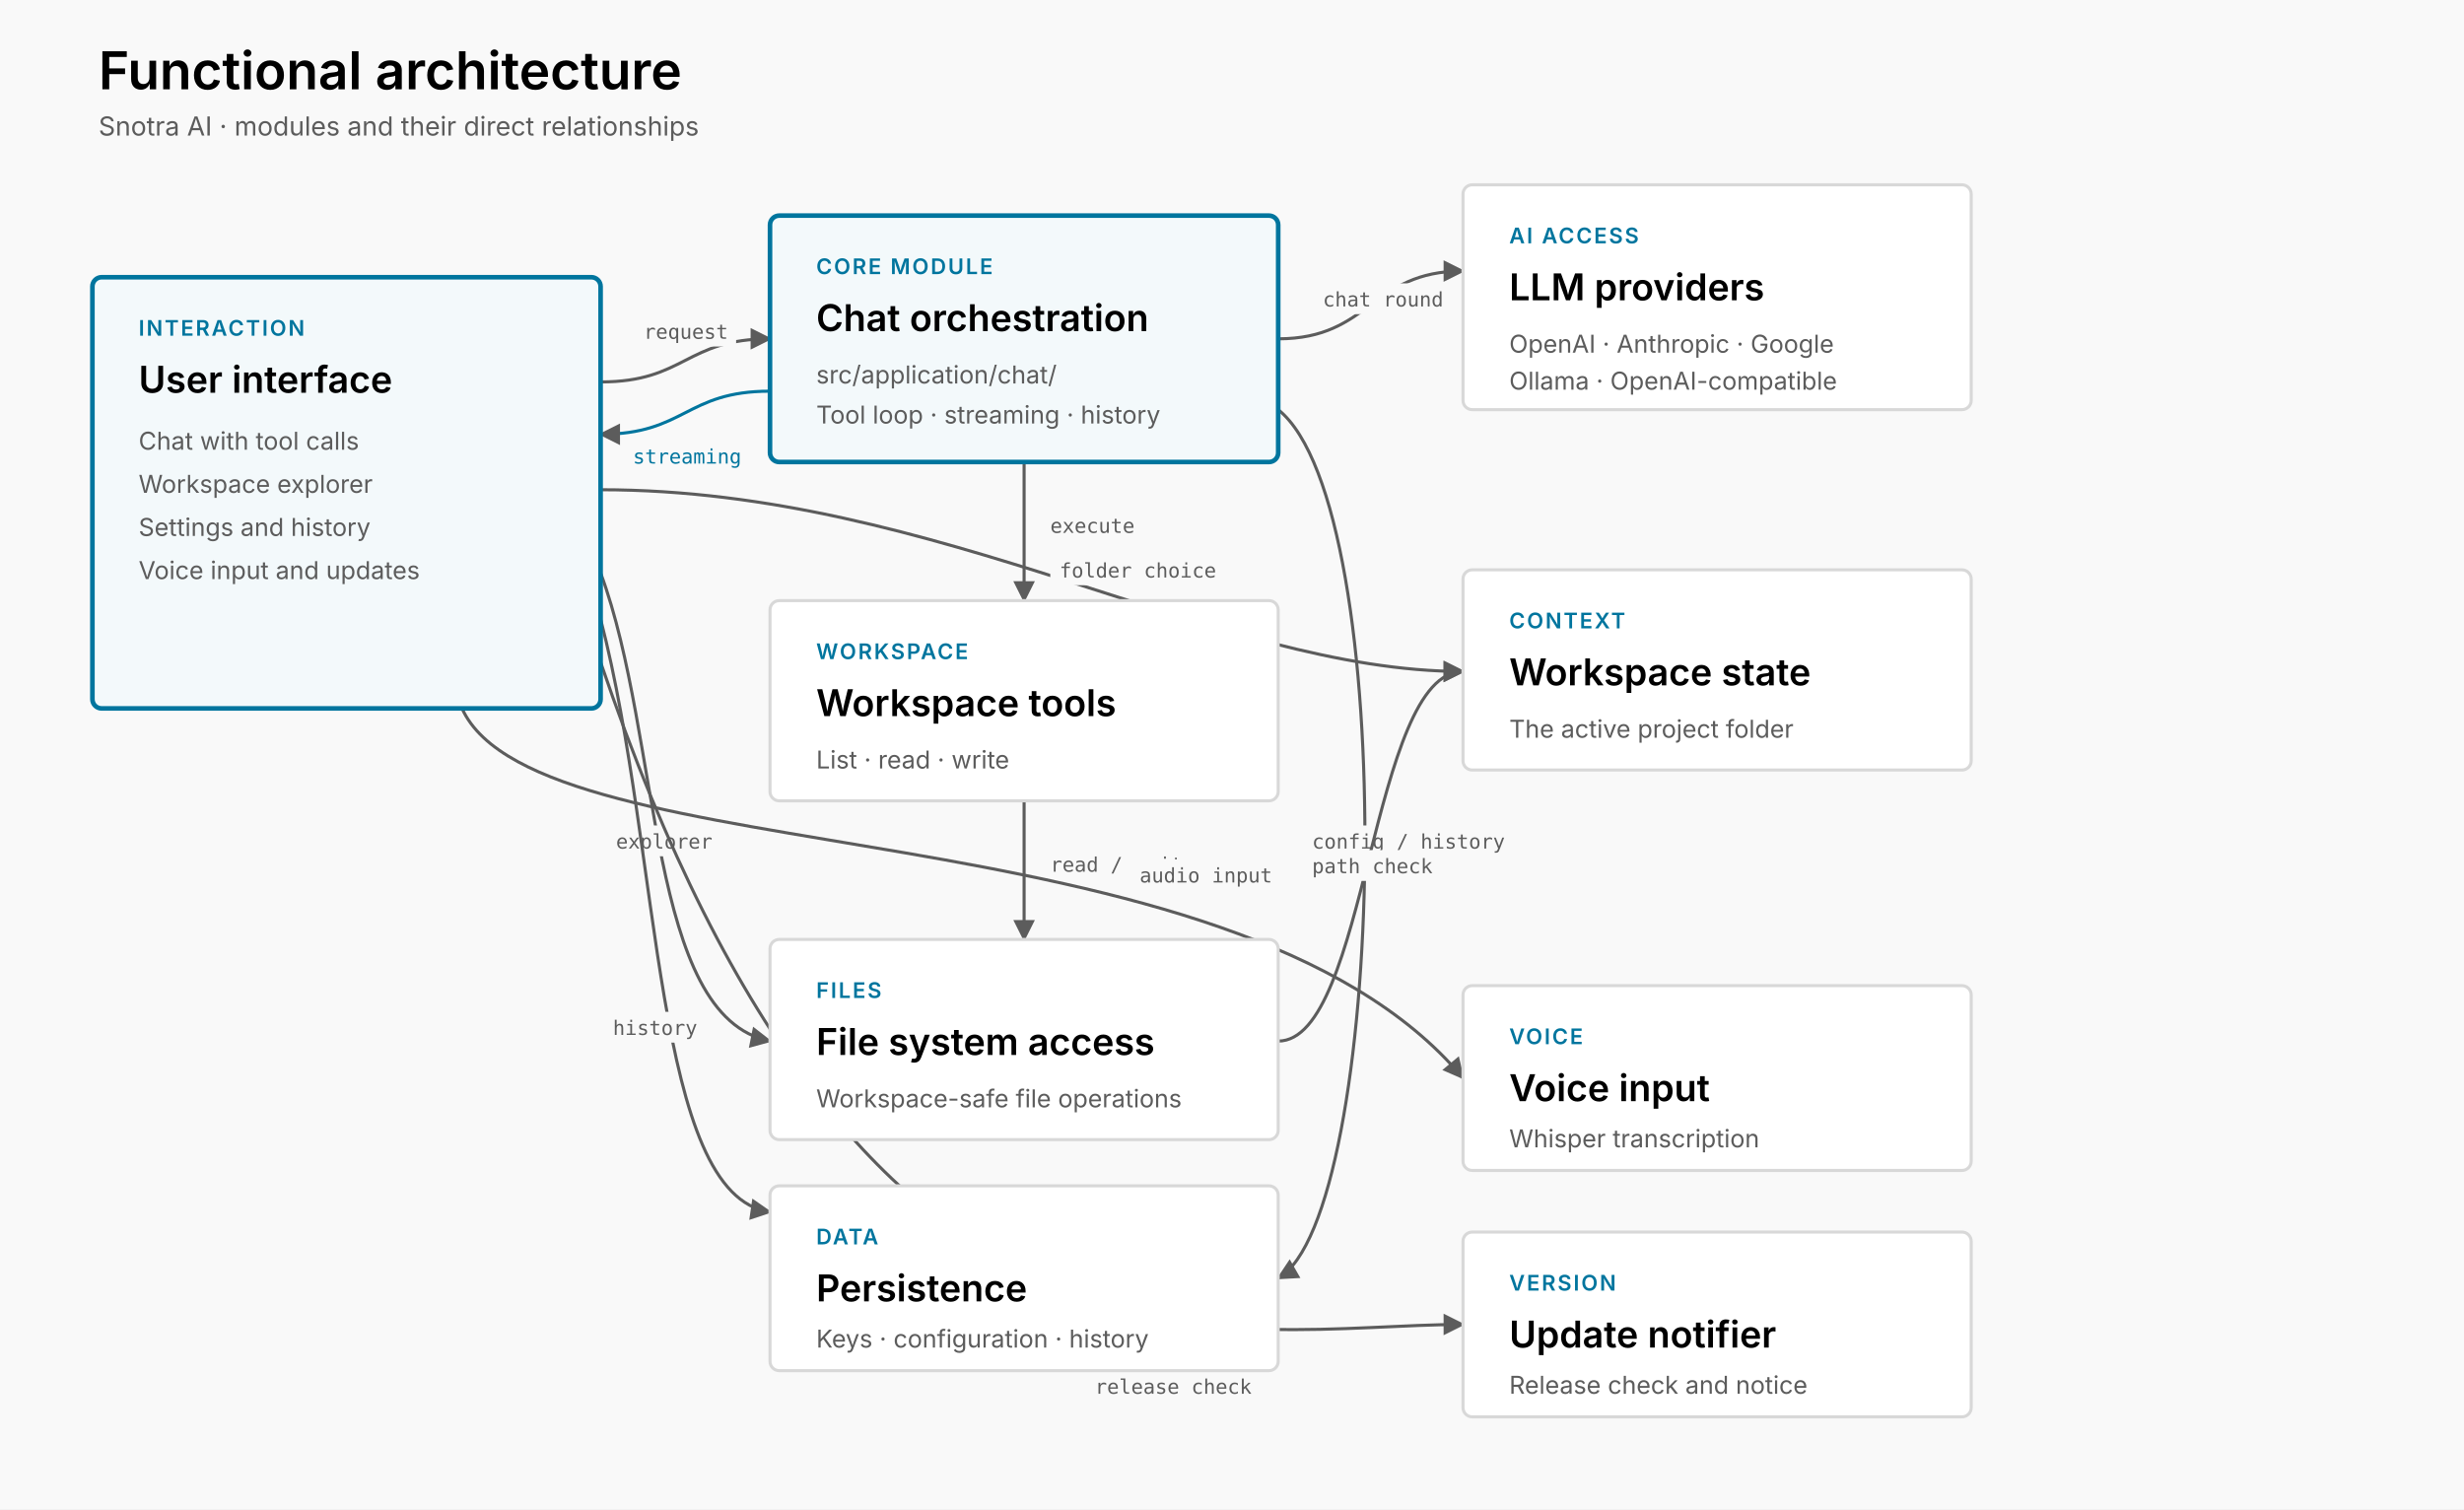
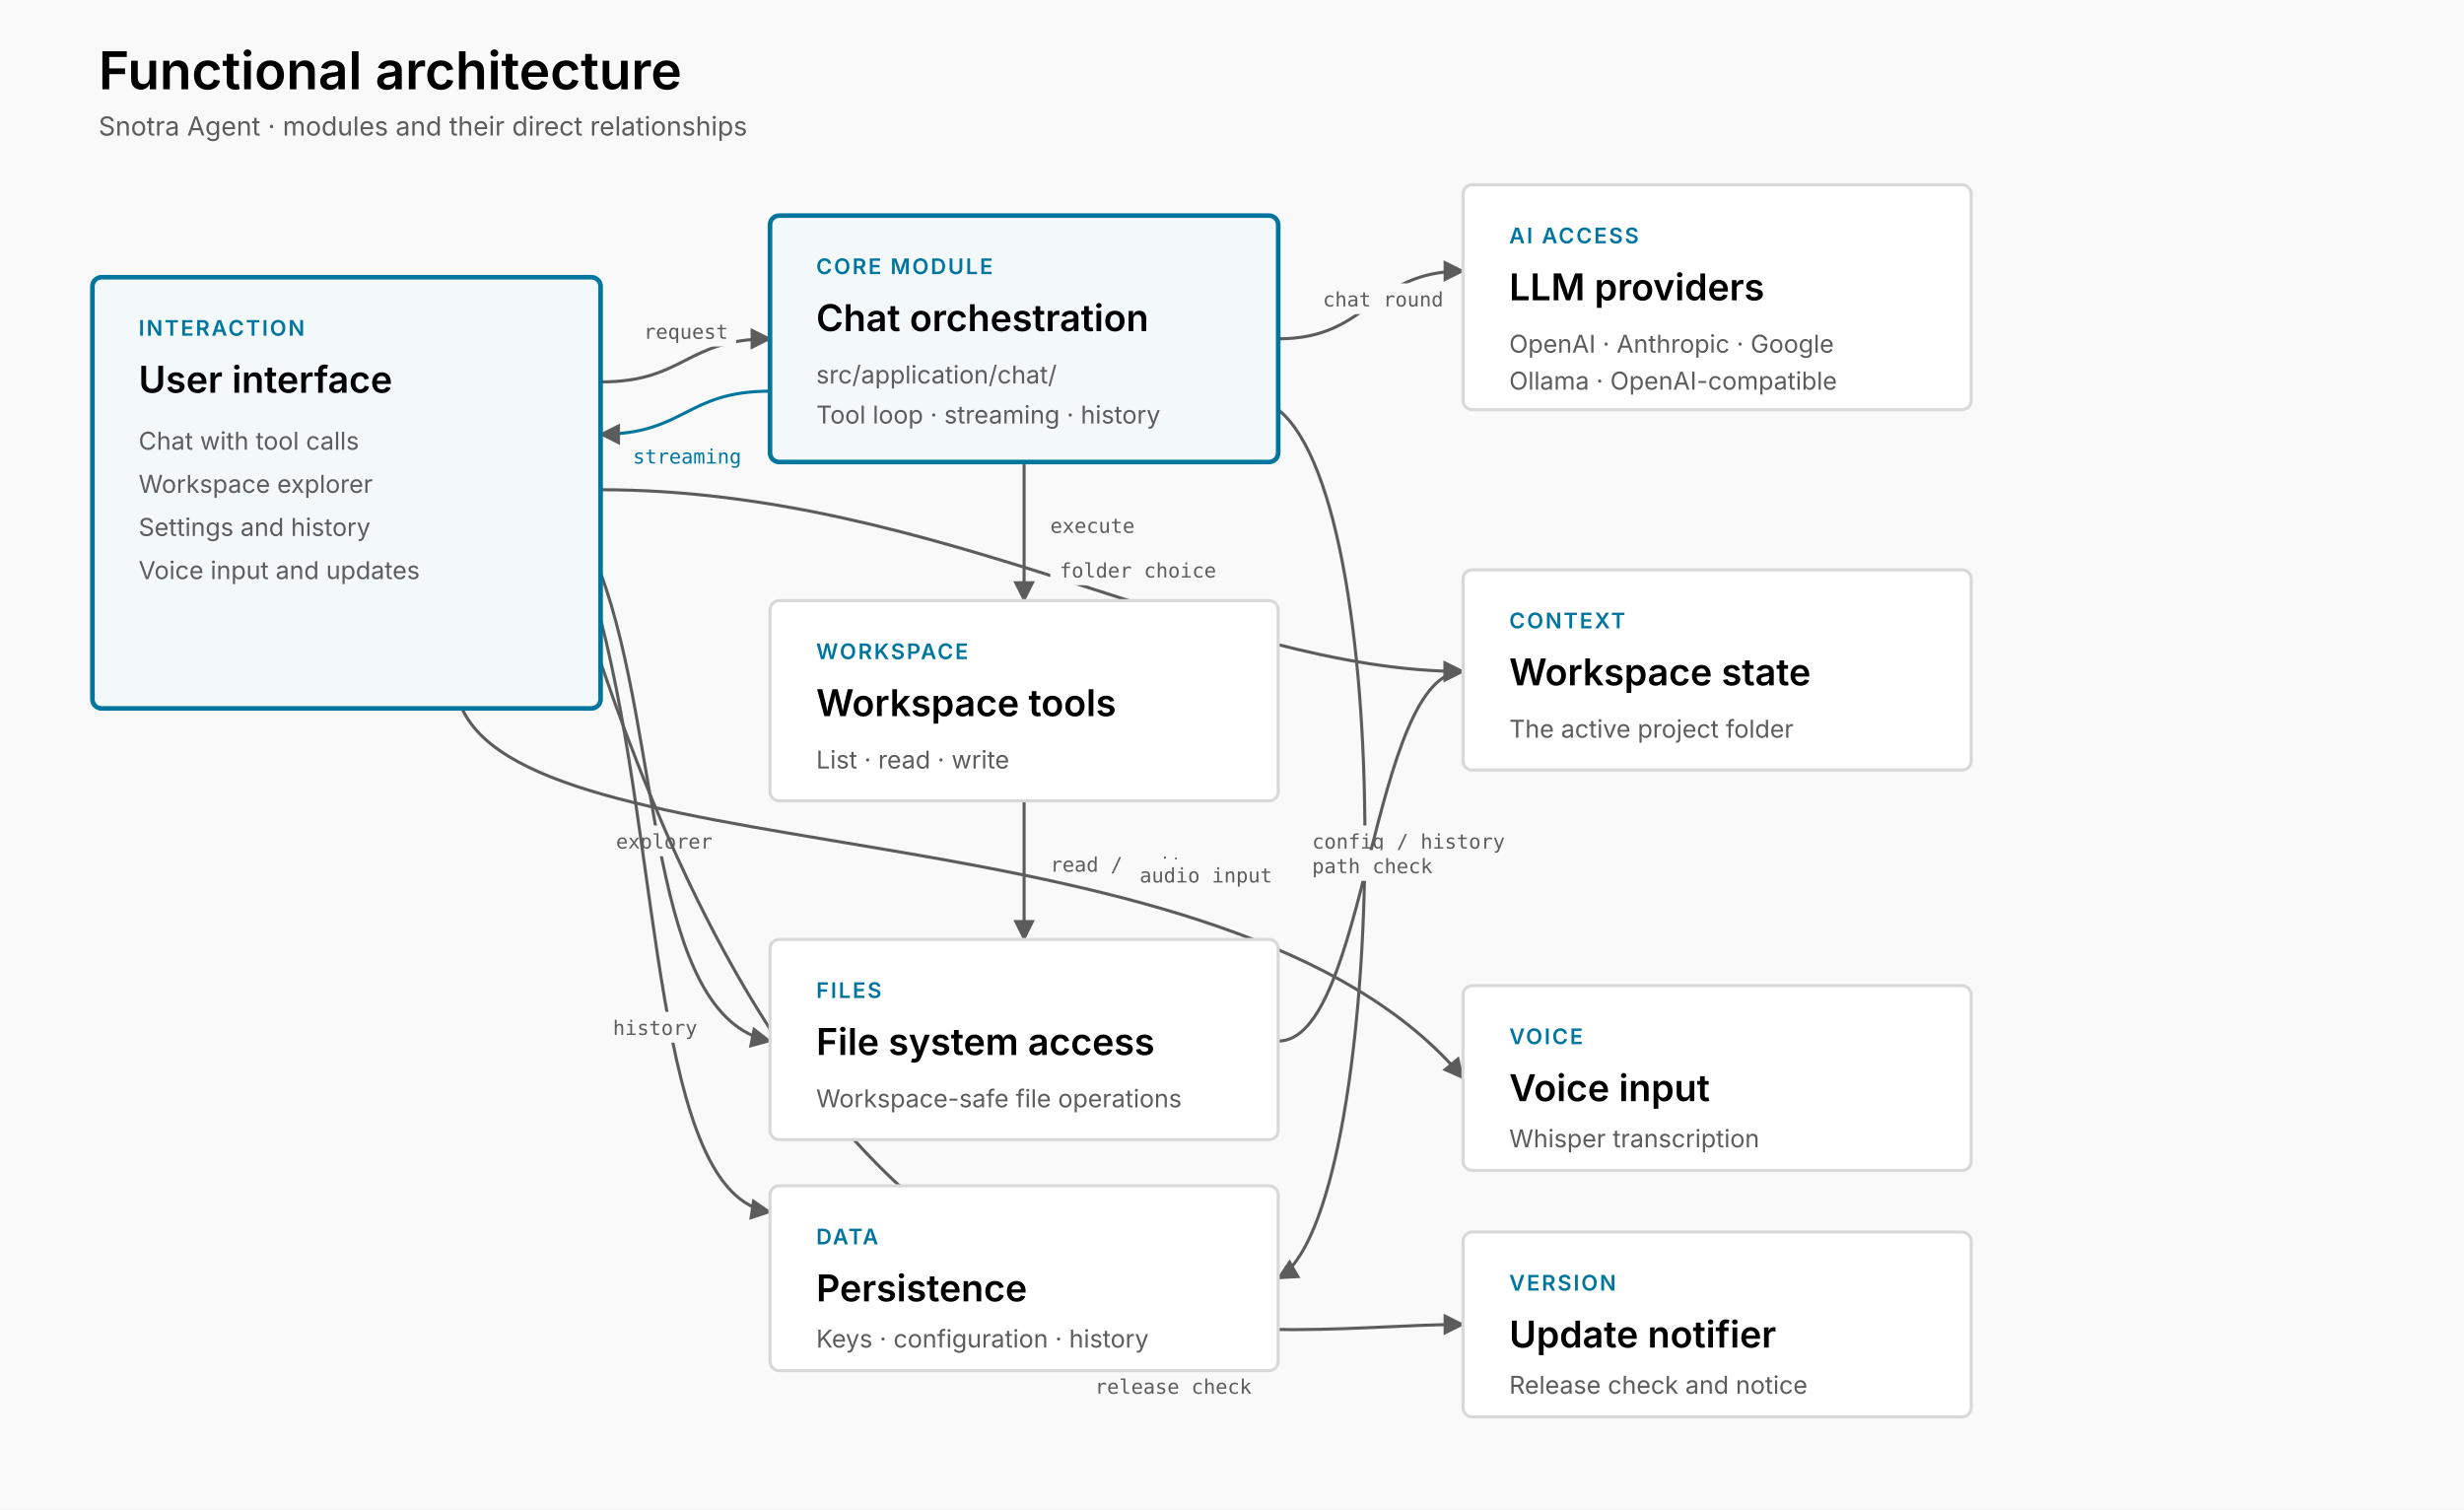
<svg xmlns="http://www.w3.org/2000/svg" width="1600" height="980" viewBox="0 0 1600 980" role="img" aria-labelledby="title description">
  <defs>
    <marker id="arrow" viewBox="0 0 10 10" refX="9" refY="5" markerWidth="7" markerHeight="7" orient="auto-start-reverse">
      <path d="M 0 0 L 10 5 L 0 10 z" fill="#5C5C5C" />
    </marker>
    <style>
      .canvas { fill: #F9F9F9; }
      .module { fill: #FFFFFF; stroke: #D8D8D8; stroke-width: 2; rx: 6; }
      .module--primary { fill: #F3F9FB; stroke: #00759E; stroke-width: 3; rx: 6; }
      .eyebrow {
        fill: #00759E;
        font-family: Inter, -apple-system, BlinkMacSystemFont, "Segoe UI", sans-serif;
        font-size: 14px;
        font-weight: 600;
        letter-spacing: 1.2px;
      }
      .heading {
        fill: #000000;
        font-family: Inter, -apple-system, BlinkMacSystemFont, "Segoe UI", sans-serif;
        font-size: 24px;
        font-weight: 600;
      }
      .description {
        fill: #5C5C5C;
        font-family: Inter, -apple-system, BlinkMacSystemFont, "Segoe UI", sans-serif;
        font-size: 16px;
        font-weight: 400;
      }
      .page-title {
        fill: #000000;
        font-family: Inter, -apple-system, BlinkMacSystemFont, "Segoe UI", sans-serif;
        font-size: 34px;
        font-weight: 600;
      }
      .page-subtitle {
        fill: #5C5C5C;
        font-family: Inter, -apple-system, BlinkMacSystemFont, "Segoe UI", sans-serif;
        font-size: 17px;
        font-weight: 400;
      }
      .flow {
        fill: none;
        stroke: #5C5C5C;
        stroke-width: 2;
        marker-end: url(#arrow);
      }
      .flow--return {
        fill: none;
        stroke: #00759E;
        stroke-width: 2;
        marker-end: url(#arrow);
      }
      .flow-label {
        fill: #5C5C5C;
        font-family: ui-monospace, "SF Mono", Menlo, Consolas, monospace;
        font-size: 13px;
        font-weight: 400;
      }
      .flow-label--accent { fill: #00759E; }
      .label-bg { fill: #F9F9F9; }
    </style>
  </defs>
  <rect class="canvas" width="1600" height="980" />
  <text class="page-title" x="64" y="58">Functional architecture</text>
-   <text class="page-subtitle" x="64" y="88">Snotra AI · modules and their direct relationships</text>
+   <text class="page-subtitle" x="64" y="88">Snotra Agent · modules and their direct relationships</text>
  <path class="flow" d="M 390 248 C 445 248, 445 220, 500 220" />
  <path class="flow--return" d="M 500 254 C 445 254, 445 282, 390 282" />
  <rect class="label-bg" x="412" y="205" width="66" height="20" />
  <text class="flow-label" x="418" y="220">request</text>
  <rect class="label-bg" x="405" y="286" width="79" height="20" />
  <text class="flow-label flow-label--accent" x="411" y="301">streaming</text>
  <path class="flow" d="M 830 220 C 890 220, 890 176, 950 176" />
  <rect class="label-bg" x="853" y="184" width="79" height="20" />
  <text class="flow-label" x="859" y="199">chat round</text>
  <path class="flow" d="M 665 300 L 665 390" />
  <rect class="label-bg" x="676" y="331" width="73" height="20" />
  <text class="flow-label" x="682" y="346">execute</text>
  <path class="flow" d="M 665 520 L 665 610" />
  <rect class="label-bg" x="676" y="551" width="90" height="20" />
  <text class="flow-label" x="682" y="566">read / write</text>
  <path class="flow" d="M 830 266 C 910 330, 900 790, 830 830" />
  <rect class="label-bg" x="846" y="536" width="122" height="20" />
  <text class="flow-label" x="852" y="551">config / history</text>
  <path class="flow" d="M 390 372 C 430 480, 420 660, 500 676" />
  <rect class="label-bg" x="394" y="536" width="73" height="20" />
  <text class="flow-label" x="400" y="551">explorer</text>
  <path class="flow" d="M 390 318 C 610 318, 790 436, 950 436" />
  <rect class="label-bg" x="682" y="360" width="119" height="20" />
  <text class="flow-label" x="688" y="375">folder choice</text>
  <path class="flow" d="M 830 676 C 888 676, 890 436, 950 436" />
  <rect class="label-bg" x="846" y="552" width="79" height="20" />
  <text class="flow-label" x="852" y="567">path check</text>
  <path class="flow" d="M 390 402 C 430 556, 424 776, 500 787" />
  <rect class="label-bg" x="392" y="657" width="72" height="20" />
  <text class="flow-label" x="398" y="672">history</text>
  <path class="flow" d="M 300 460 C 350 570, 800 520, 950 700" />
  <rect class="label-bg" x="734" y="558" width="103" height="20" />
  <text class="flow-label" x="740" y="573">audio input</text>
  <path class="flow" d="M 390 430 C 560 930, 800 860, 950 860" />
  <rect class="label-bg" x="705" y="890" width="103" height="20" />
  <text class="flow-label" x="711" y="905">release check</text>
  <rect class="module module--primary" x="60" y="180" width="330" height="280" />
  <text class="eyebrow" x="90" y="218">INTERACTION</text>
  <text class="heading" x="90" y="255">User interface</text>
  <text class="description" x="90" y="292">
    <tspan x="90" dy="0">Chat with tool calls</tspan>
    <tspan x="90" dy="28">Workspace explorer</tspan>
    <tspan x="90" dy="28">Settings and history</tspan>
    <tspan x="90" dy="28">Voice input and updates</tspan>
  </text>
  <rect class="module module--primary" x="500" y="140" width="330" height="160" />
  <text class="eyebrow" x="530" y="178">CORE MODULE</text>
  <text class="heading" x="530" y="215">Chat orchestration</text>
  <text class="description" x="530" y="249">
    <tspan x="530" dy="0">src/application/chat/</tspan>
    <tspan x="530" dy="26">Tool loop · streaming · history</tspan>
  </text>
  <rect class="module" x="950" y="120" width="330" height="146" />
  <text class="eyebrow" x="980" y="158">AI ACCESS</text>
  <text class="heading" x="980" y="195">LLM providers</text>
  <text class="description" x="980" y="229">OpenAI · Anthropic · Google</text>
  <text class="description" x="980" y="253">Ollama · OpenAI-compatible</text>
  <rect class="module" x="500" y="390" width="330" height="130" />
  <text class="eyebrow" x="530" y="428">WORKSPACE</text>
  <text class="heading" x="530" y="465">Workspace tools</text>
  <text class="description" x="530" y="499">List · read · write</text>
  <rect class="module" x="500" y="610" width="330" height="130" />
  <text class="eyebrow" x="530" y="648">FILES</text>
  <text class="heading" x="530" y="685">File system access</text>
  <text class="description" x="530" y="719">Workspace-safe file operations</text>
  <rect class="module" x="950" y="370" width="330" height="130" />
  <text class="eyebrow" x="980" y="408">CONTEXT</text>
  <text class="heading" x="980" y="445">Workspace state</text>
  <text class="description" x="980" y="479">The active project folder</text>
  <rect class="module" x="500" y="770" width="330" height="120" />
  <text class="eyebrow" x="530" y="808">DATA</text>
  <text class="heading" x="530" y="845">Persistence</text>
  <text class="description" x="530" y="875">Keys · configuration · history</text>
  <rect class="module" x="950" y="640" width="330" height="120" />
  <text class="eyebrow" x="980" y="678">VOICE</text>
  <text class="heading" x="980" y="715">Voice input</text>
  <text class="description" x="980" y="745">Whisper transcription</text>
  <rect class="module" x="950" y="800" width="330" height="120" />
  <text class="eyebrow" x="980" y="838">VERSION</text>
  <text class="heading" x="980" y="875">Update notifier</text>
  <text class="description" x="980" y="905">Release check and notice</text>
</svg>
